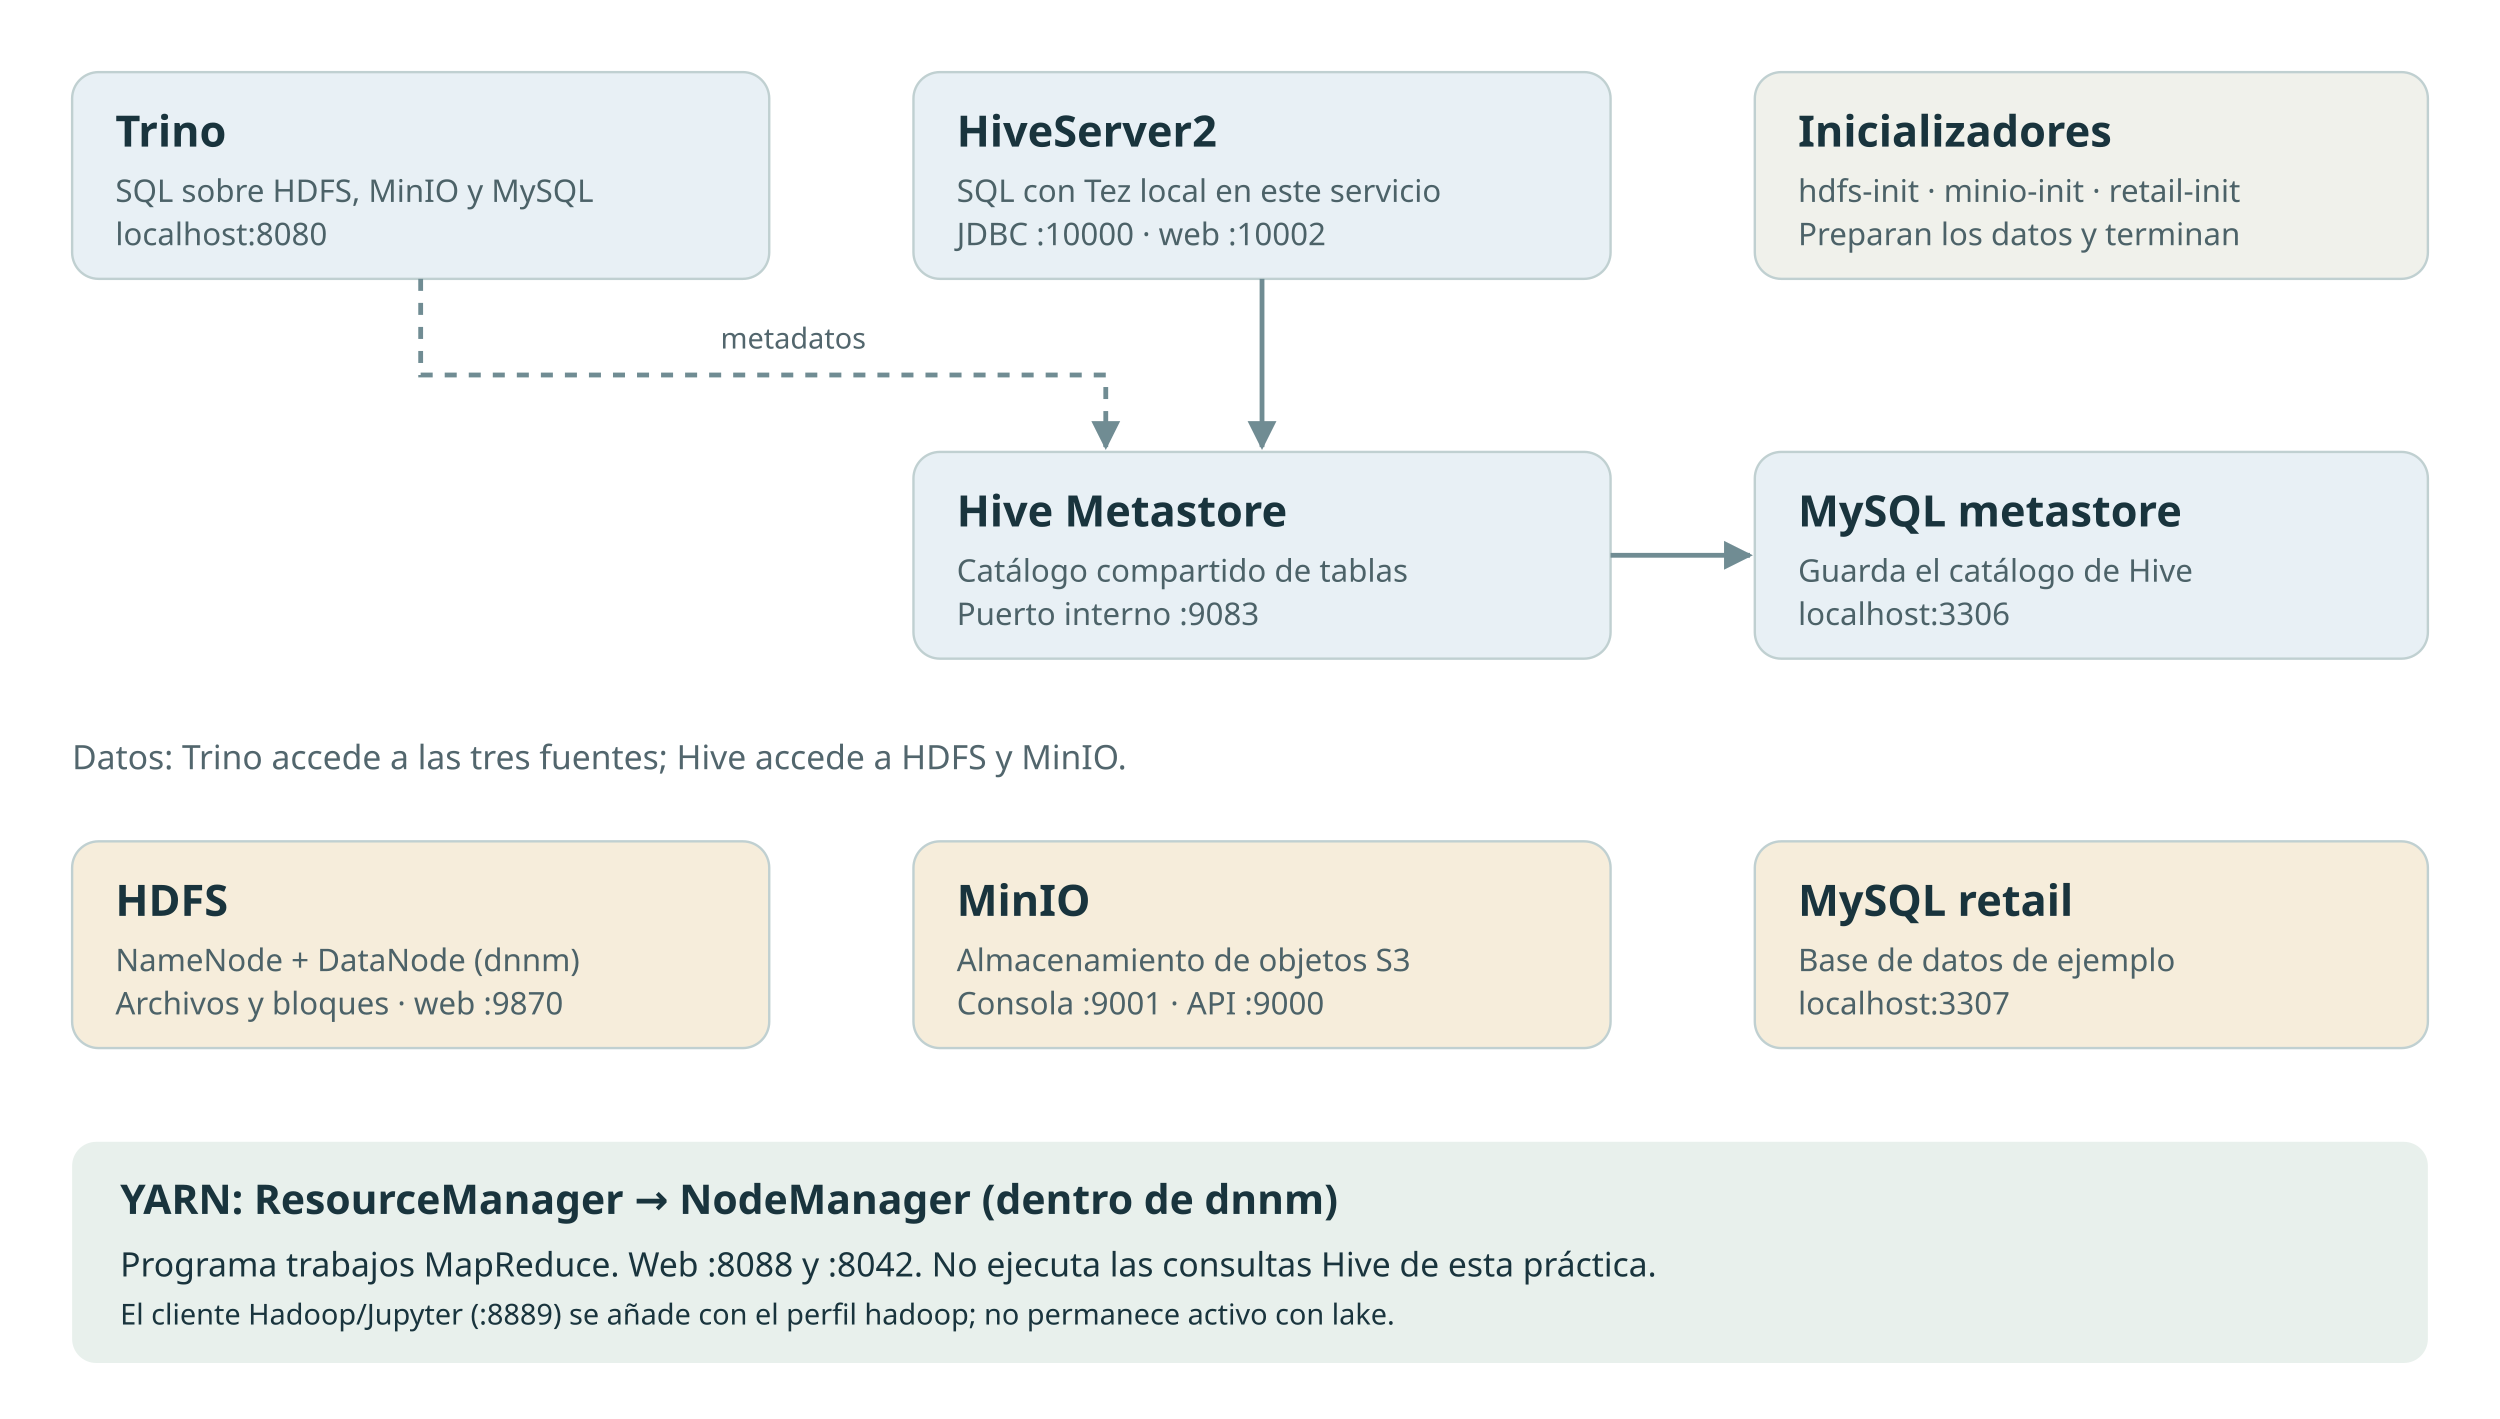
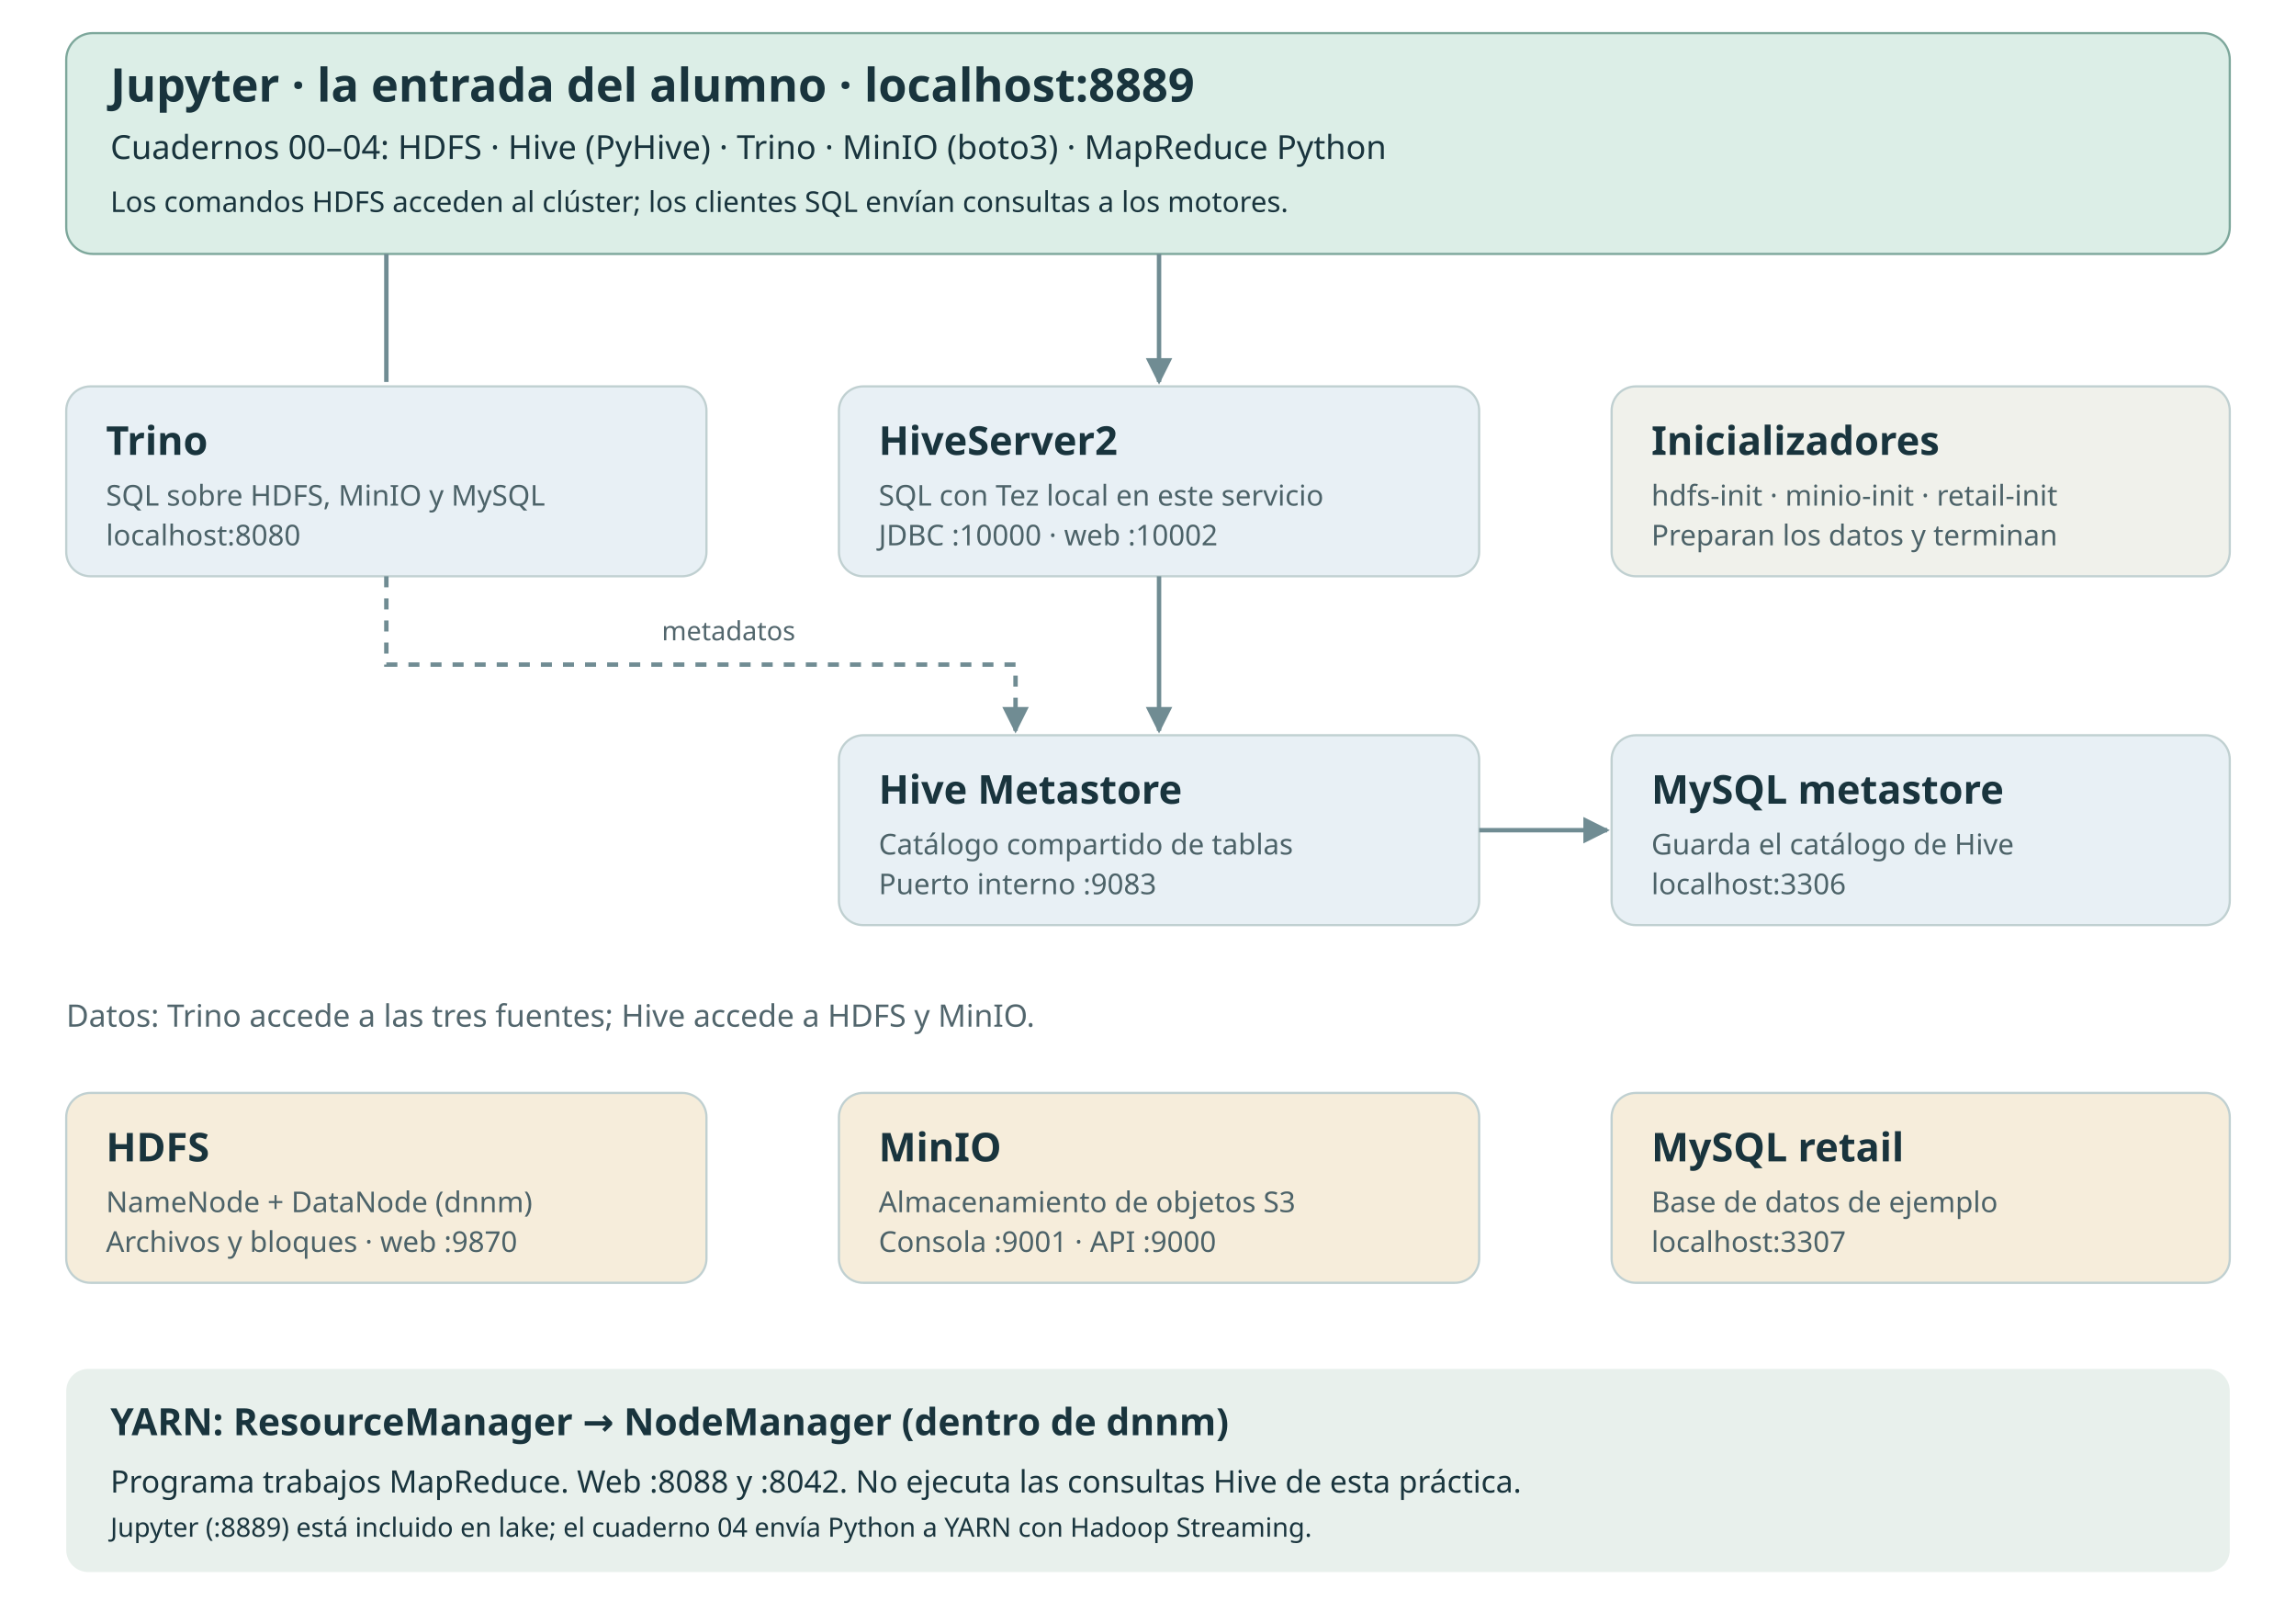
- <svg xmlns="http://www.w3.org/2000/svg" viewBox="0 0 1040 590" role="img" aria-label="Lago de datos: Trino y Hive consultan HDFS y MinIO; Hive Metastore guarda el catálogo en MySQL. YARN gestiona MapReduce.">
+ <svg xmlns="http://www.w3.org/2000/svg" viewBox="0 0 1040 735" role="img" aria-label="Lago de datos: Trino y Hive consultan HDFS y MinIO; Hive Metastore guarda el catálogo en MySQL. YARN gestiona MapReduce.">
  <defs>
    <marker id="lake-arrow" viewBox="0 0 10 10" refX="9" refY="5" markerWidth="6" markerHeight="6" orient="auto-start-reverse">
      <path d="M 0 0 L 10 5 L 0 10 z" fill="#708c93" />
    </marker>
  </defs>
  <g font-family="system-ui,sans-serif" fill="#19343d">
-     <g>
-       <rect x="30" y="30" width="290" height="86" rx="11" fill="#e8f0f5" stroke="#c0d0d1" />
-       <text x="48" y="61" font-size="18" font-weight="700">Trino</text>
-       <text x="48" y="84" font-size="13" fill="#4c6268">SQL sobre HDFS, MinIO y MySQL</text>
-       <text x="48" y="102" font-size="13" fill="#4c6268">localhost:8080</text>
+     <rect x="30" y="15" width="980" height="100" rx="12" fill="#dceee7" stroke="#7da79b" />
+     <text x="50" y="46" font-size="21" font-weight="700">Jupyter · la entrada del alumno · localhost:8889</text>
+     <text x="50" y="72" font-size="15">Cuadernos 00–04: HDFS · Hive (PyHive) · Trino · MinIO (boto3) · MapReduce Python</text>
+     <text x="50" y="96" font-size="13">Los comandos HDFS acceden al clúster; los clientes SQL envían consultas a los motores.</text>
+     <path d="M 175 115 L 175 173 M 525 115 L 525 173" stroke="#708c93" stroke-width="2" marker-end="url(#lake-arrow)" />
+   </g>
+   <g transform="translate(0 145)">
+     <g font-family="system-ui,sans-serif" fill="#19343d">
+       <g>
+         <rect x="30" y="30" width="290" height="86" rx="11" fill="#e8f0f5" stroke="#c0d0d1" />
+         <text x="48" y="61" font-size="18" font-weight="700">Trino</text>
+         <text x="48" y="84" font-size="13" fill="#4c6268">SQL sobre HDFS, MinIO y MySQL</text>
+         <text x="48" y="102" font-size="13" fill="#4c6268">localhost:8080</text>
+       </g>
+       <g>
+         <rect x="380" y="30" width="290" height="86" rx="11" fill="#e8f0f5" stroke="#c0d0d1" />
+         <text x="398" y="61" font-size="18" font-weight="700">HiveServer2</text>
+         <text x="398" y="84" font-size="13" fill="#4c6268">SQL con Tez local en este servicio</text>
+         <text x="398" y="102" font-size="13" fill="#4c6268">JDBC :10000 · web :10002</text>
+       </g>
+       <g>
+         <rect x="730" y="30" width="280" height="86" rx="11" fill="#f0f1eb" stroke="#c0d0d1" />
+         <text x="748" y="61" font-size="18" font-weight="700">Inicializadores</text>
+         <text x="748" y="84" font-size="13" fill="#4c6268">hdfs-init · minio-init · retail-init</text>
+         <text x="748" y="102" font-size="13" fill="#4c6268">Preparan los datos y terminan</text>
+       </g>
+       <g>
+         <rect x="380" y="188" width="290" height="86" rx="11" fill="#e8f0f5" stroke="#c0d0d1" />
+         <text x="398" y="219" font-size="18" font-weight="700">Hive Metastore</text>
+         <text x="398" y="242" font-size="13" fill="#4c6268">Catálogo compartido de tablas</text>
+         <text x="398" y="260" font-size="13" fill="#4c6268">Puerto interno :9083</text>
+       </g>
+       <g>
+         <rect x="730" y="188" width="280" height="86" rx="11" fill="#e8f0f5" stroke="#c0d0d1" />
+         <text x="748" y="219" font-size="18" font-weight="700">MySQL metastore</text>
+         <text x="748" y="242" font-size="13" fill="#4c6268">Guarda el catálogo de Hive</text>
+         <text x="748" y="260" font-size="13" fill="#4c6268">localhost:3306</text>
+       </g>
+       <path d="M 175 116 L 175 156 L 460 156 L 460 186" fill="none" stroke="#708c93" stroke-width="2" marker-end="url(#lake-arrow)" stroke-dasharray="5 5" />
+       <text x="330" y="145" text-anchor="middle" font-size="12" fill="#52666d">metadatos</text>
+       <path d="M 525 116 L 525 186" fill="none" stroke="#708c93" stroke-width="2" marker-end="url(#lake-arrow)" />
+       <path d="M 670 231 L 728 231" fill="none" stroke="#708c93" stroke-width="2" marker-end="url(#lake-arrow)" />
+       <g>
+         <rect x="30" y="350" width="290" height="86" rx="11" fill="#f6eddb" stroke="#c0d0d1" />
+         <text x="48" y="381" font-size="18" font-weight="700">HDFS</text>
+         <text x="48" y="404" font-size="13" fill="#4c6268">NameNode + DataNode (dnnm)</text>
+         <text x="48" y="422" font-size="13" fill="#4c6268">Archivos y bloques · web :9870</text>
+       </g>
+       <g>
+         <rect x="380" y="350" width="290" height="86" rx="11" fill="#f6eddb" stroke="#c0d0d1" />
+         <text x="398" y="381" font-size="18" font-weight="700">MinIO</text>
+         <text x="398" y="404" font-size="13" fill="#4c6268">Almacenamiento de objetos S3</text>
+         <text x="398" y="422" font-size="13" fill="#4c6268">Consola :9001 · API :9000</text>
+       </g>
+       <g>
+         <rect x="730" y="350" width="280" height="86" rx="11" fill="#f6eddb" stroke="#c0d0d1" />
+         <text x="748" y="381" font-size="18" font-weight="700">MySQL retail</text>
+         <text x="748" y="404" font-size="13" fill="#4c6268">Base de datos de ejemplo</text>
+         <text x="748" y="422" font-size="13" fill="#4c6268">localhost:3307</text>
+       </g>
+       <text x="30" y="320" font-size="14" fill="#52666d">Datos: Trino accede a las tres fuentes; Hive accede a HDFS y MinIO.</text>
+       <rect x="30" y="475" width="980" height="92" rx="10" fill="#e8f0ec" />
+       <text x="50" y="505" font-size="17" font-weight="700">YARN: ResourceManager → NodeManager (dentro de dnnm)</text>
+       <text x="50" y="531" font-size="14">Programa trabajos MapReduce. Web :8088 y :8042. No ejecuta las consultas Hive de esta práctica.</text>
+       <text x="50" y="551" font-size="12">Jupyter (:8889) está incluido en lake; el cuaderno 04 envía Python a YARN con Hadoop Streaming.</text>
    </g>
-     <g>
-       <rect x="380" y="30" width="290" height="86" rx="11" fill="#e8f0f5" stroke="#c0d0d1" />
-       <text x="398" y="61" font-size="18" font-weight="700">HiveServer2</text>
-       <text x="398" y="84" font-size="13" fill="#4c6268">SQL con Tez local en este servicio</text>
-       <text x="398" y="102" font-size="13" fill="#4c6268">JDBC :10000 · web :10002</text>
-     </g>
-     <g>
-       <rect x="730" y="30" width="280" height="86" rx="11" fill="#f0f1eb" stroke="#c0d0d1" />
-       <text x="748" y="61" font-size="18" font-weight="700">Inicializadores</text>
-       <text x="748" y="84" font-size="13" fill="#4c6268">hdfs-init · minio-init · retail-init</text>
-       <text x="748" y="102" font-size="13" fill="#4c6268">Preparan los datos y terminan</text>
-     </g>
-     <g>
-       <rect x="380" y="188" width="290" height="86" rx="11" fill="#e8f0f5" stroke="#c0d0d1" />
-       <text x="398" y="219" font-size="18" font-weight="700">Hive Metastore</text>
-       <text x="398" y="242" font-size="13" fill="#4c6268">Catálogo compartido de tablas</text>
-       <text x="398" y="260" font-size="13" fill="#4c6268">Puerto interno :9083</text>
-     </g>
-     <g>
-       <rect x="730" y="188" width="280" height="86" rx="11" fill="#e8f0f5" stroke="#c0d0d1" />
-       <text x="748" y="219" font-size="18" font-weight="700">MySQL metastore</text>
-       <text x="748" y="242" font-size="13" fill="#4c6268">Guarda el catálogo de Hive</text>
-       <text x="748" y="260" font-size="13" fill="#4c6268">localhost:3306</text>
-     </g>
-     <path d="M 175 116 L 175 156 L 460 156 L 460 186" fill="none" stroke="#708c93" stroke-width="2" marker-end="url(#lake-arrow)" stroke-dasharray="5 5" />
-     <text x="330" y="145" text-anchor="middle" font-size="12" fill="#52666d">metadatos</text>
-     <path d="M 525 116 L 525 186" fill="none" stroke="#708c93" stroke-width="2" marker-end="url(#lake-arrow)" />
-     <path d="M 670 231 L 728 231" fill="none" stroke="#708c93" stroke-width="2" marker-end="url(#lake-arrow)" />
-     <g>
-       <rect x="30" y="350" width="290" height="86" rx="11" fill="#f6eddb" stroke="#c0d0d1" />
-       <text x="48" y="381" font-size="18" font-weight="700">HDFS</text>
-       <text x="48" y="404" font-size="13" fill="#4c6268">NameNode + DataNode (dnnm)</text>
-       <text x="48" y="422" font-size="13" fill="#4c6268">Archivos y bloques · web :9870</text>
-     </g>
-     <g>
-       <rect x="380" y="350" width="290" height="86" rx="11" fill="#f6eddb" stroke="#c0d0d1" />
-       <text x="398" y="381" font-size="18" font-weight="700">MinIO</text>
-       <text x="398" y="404" font-size="13" fill="#4c6268">Almacenamiento de objetos S3</text>
-       <text x="398" y="422" font-size="13" fill="#4c6268">Consola :9001 · API :9000</text>
-     </g>
-     <g>
-       <rect x="730" y="350" width="280" height="86" rx="11" fill="#f6eddb" stroke="#c0d0d1" />
-       <text x="748" y="381" font-size="18" font-weight="700">MySQL retail</text>
-       <text x="748" y="404" font-size="13" fill="#4c6268">Base de datos de ejemplo</text>
-       <text x="748" y="422" font-size="13" fill="#4c6268">localhost:3307</text>
-     </g>
-     <text x="30" y="320" font-size="14" fill="#52666d">Datos: Trino accede a las tres fuentes; Hive accede a HDFS y MinIO.</text>
-     <rect x="30" y="475" width="980" height="92" rx="10" fill="#e8f0ec" />
-     <text x="50" y="505" font-size="17" font-weight="700">YARN: ResourceManager → NodeManager (dentro de dnnm)</text>
-     <text x="50" y="531" font-size="14">Programa trabajos MapReduce. Web :8088 y :8042. No ejecuta las consultas Hive de esta práctica.</text>
-     <text x="50" y="551" font-size="12">El cliente Hadoop/Jupyter (:8889) se añade con el perfil hadoop; no permanece activo con lake.</text>
  </g>
</svg>
